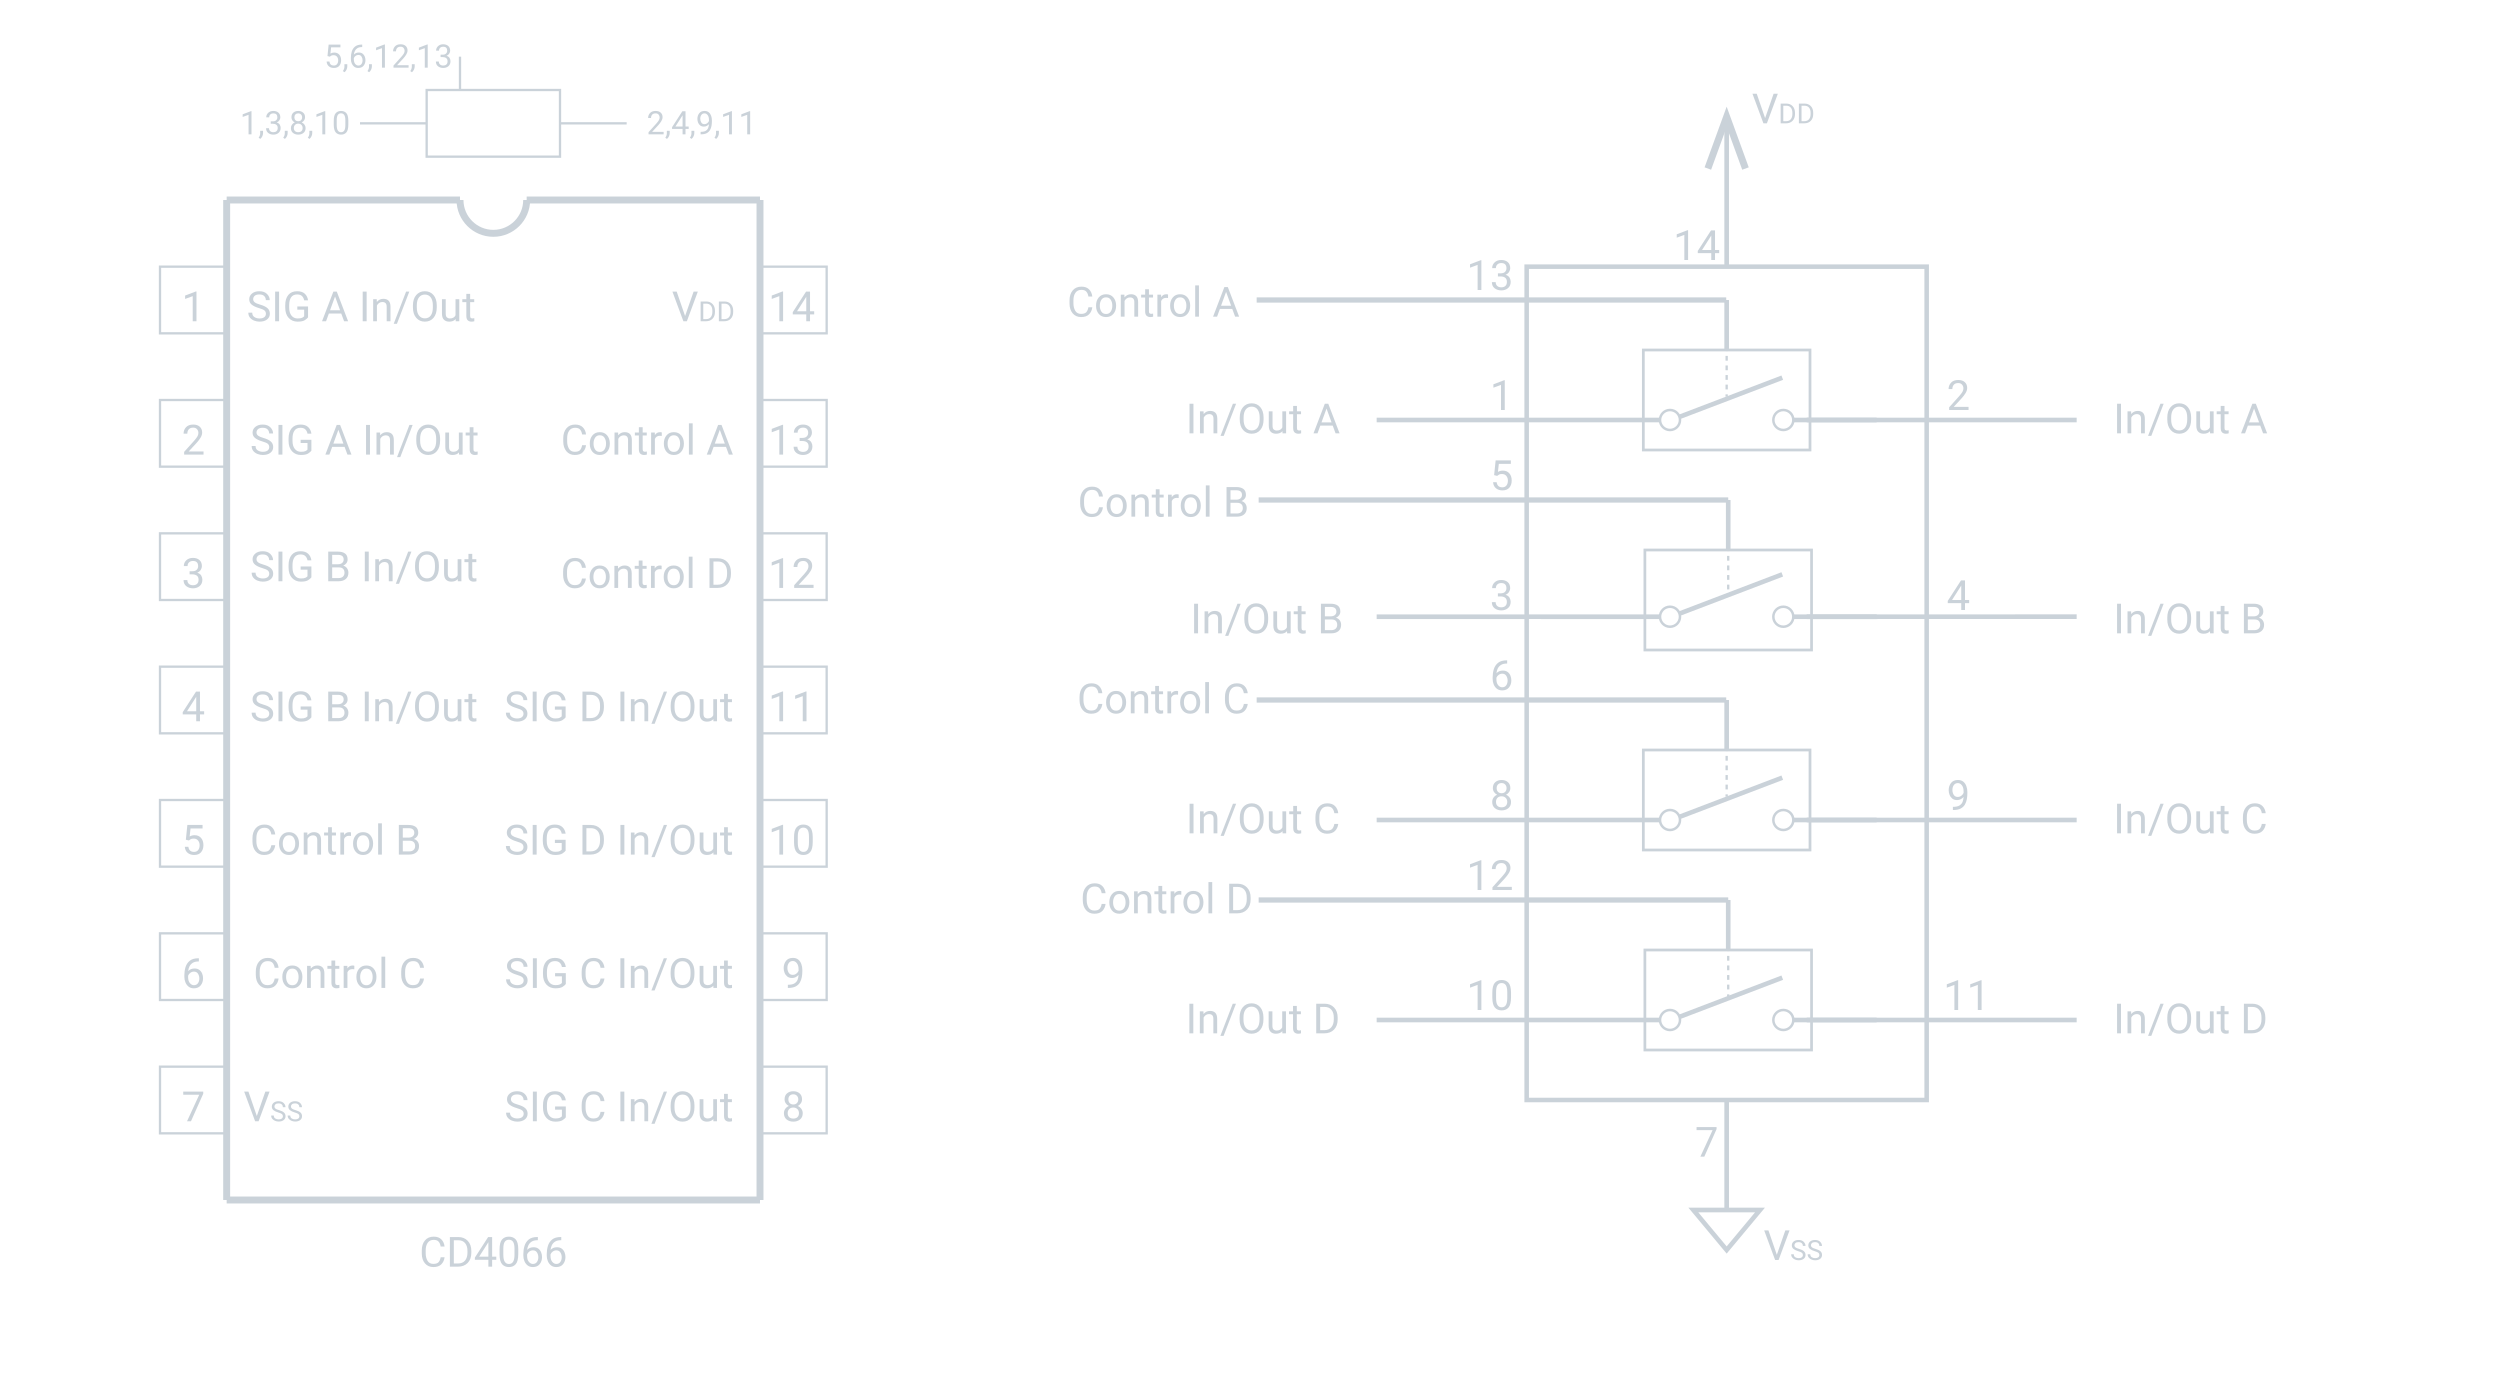
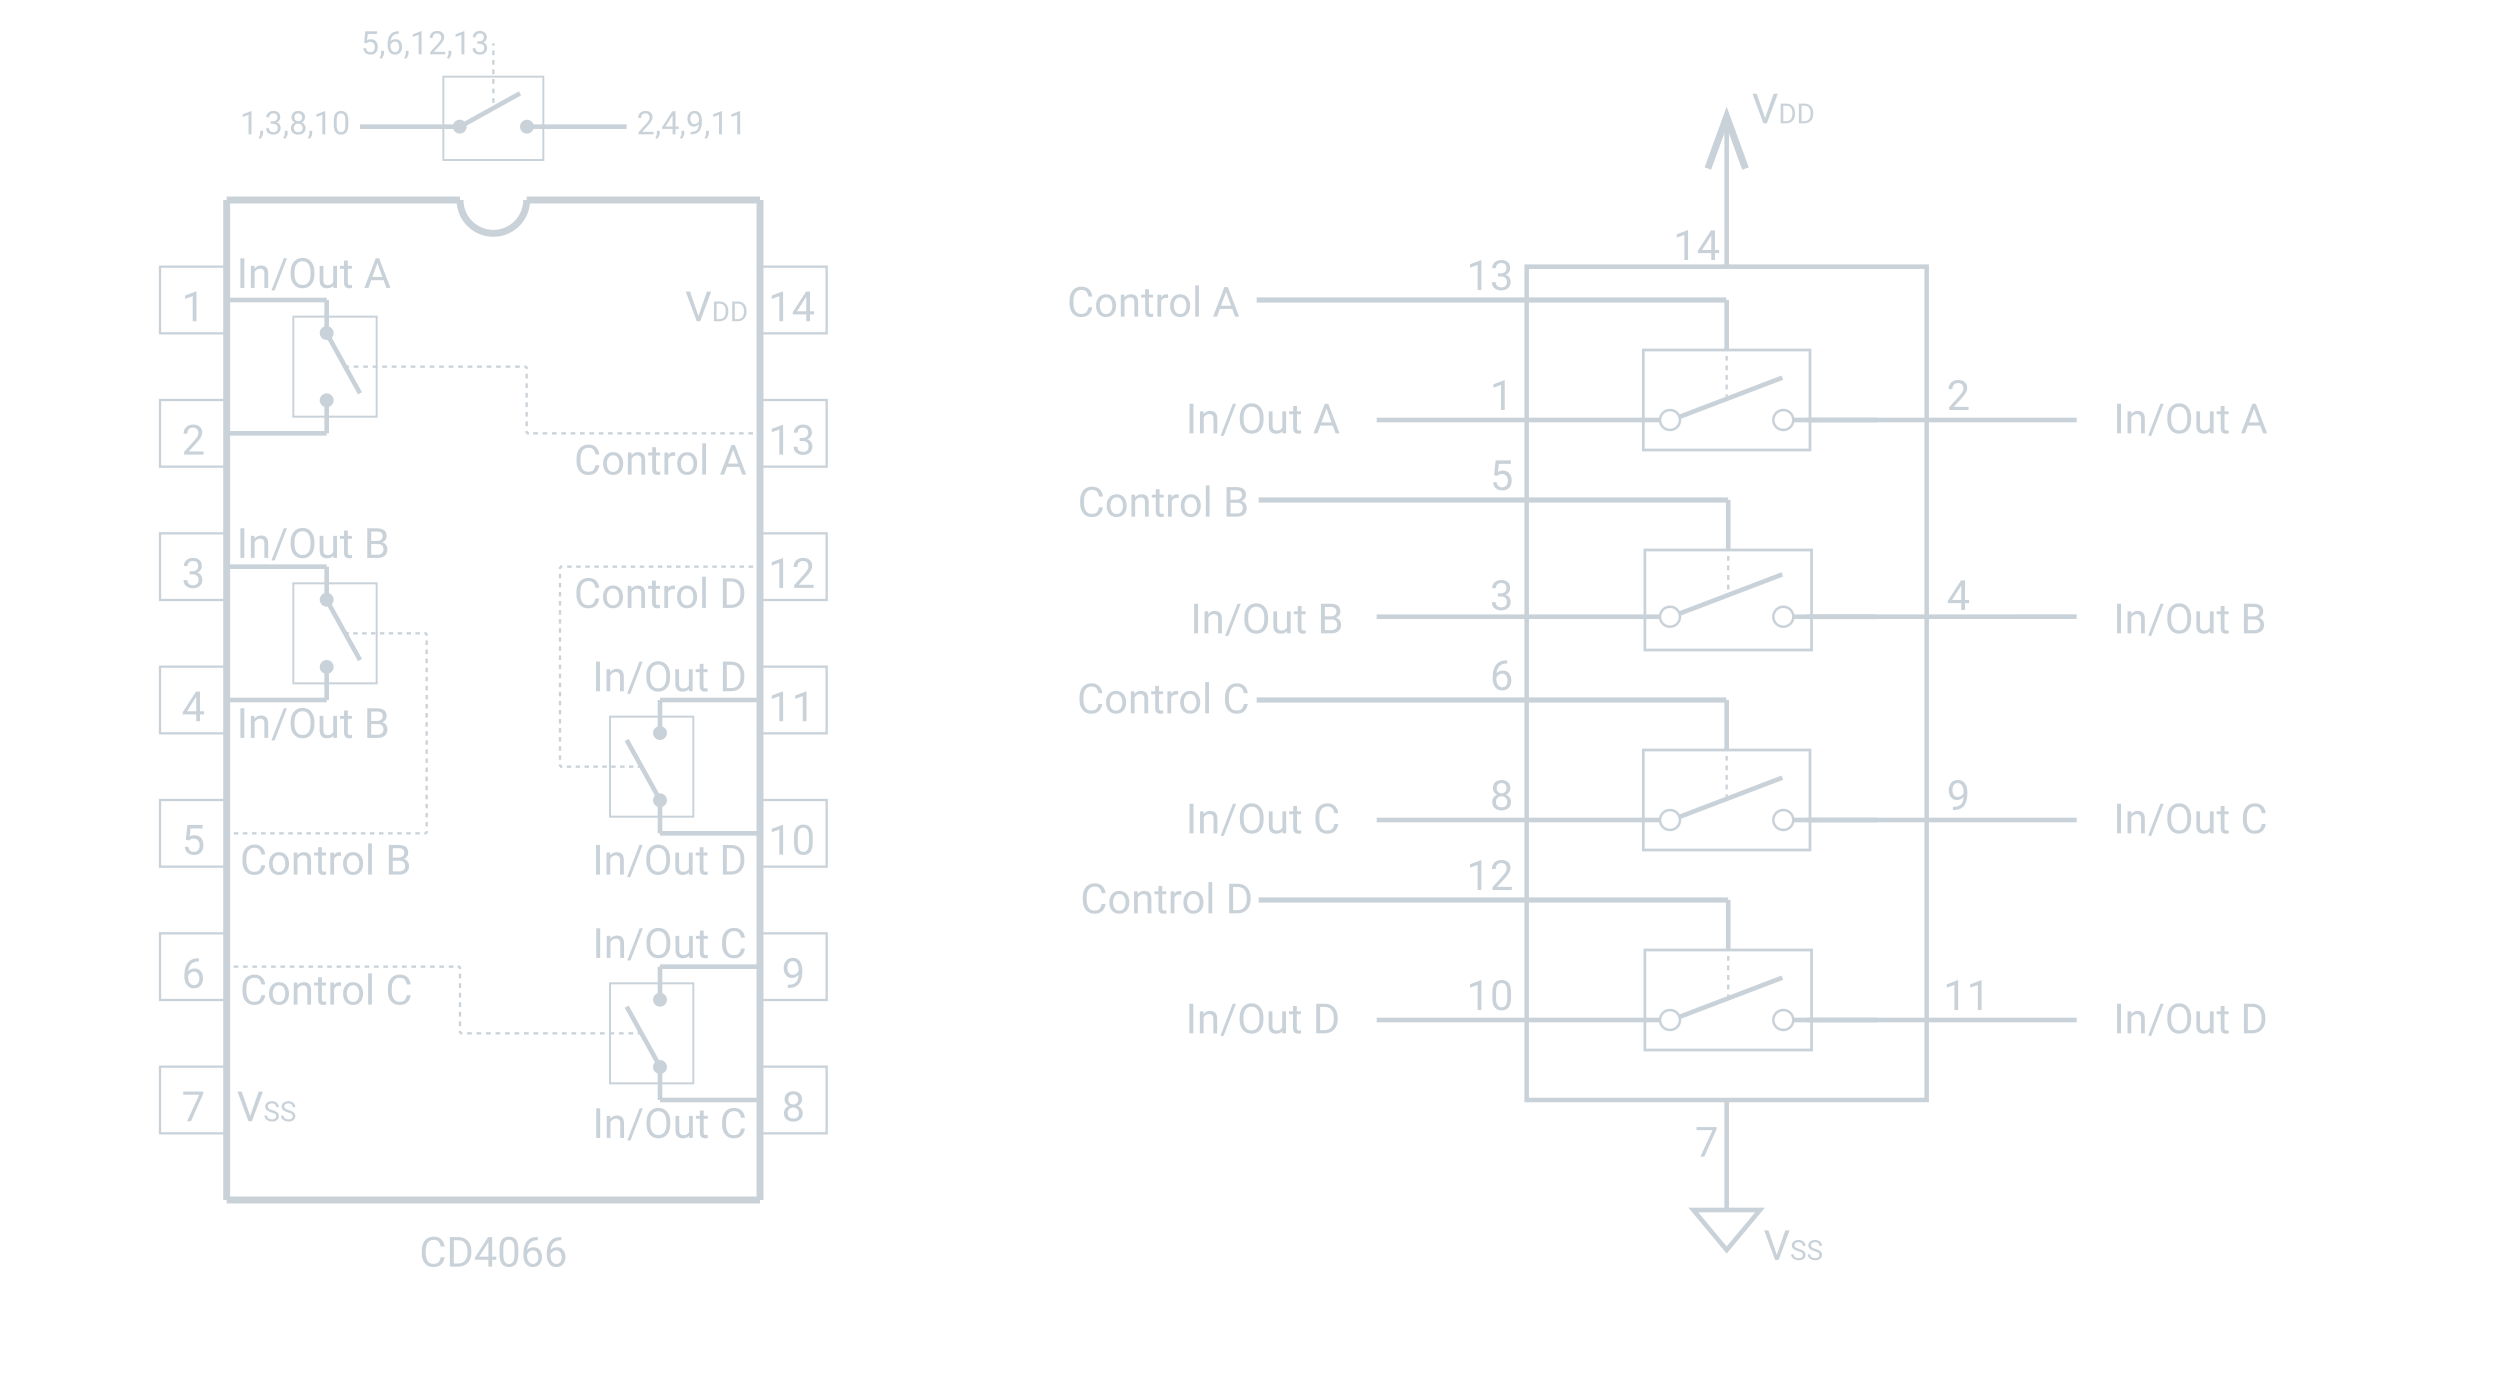
<svg xmlns="http://www.w3.org/2000/svg" viewBox="0 0 1080 600.48">
  <defs>
-     <style>.cls-1{stroke-width:3px;}.cls-1,.cls-2,.cls-3,.cls-4,.cls-5,.cls-6,.cls-7,.cls-8,.cls-9{fill:none;stroke:#cad2d9;stroke-miterlimit:10;}.cls-2{stroke-width:1.09px;}.cls-10,.cls-11,.cls-12,.cls-13{fill:#cad2d9;}.cls-10,.cls-12,.cls-13{font-family:Roboto-Regular, Roboto;}.cls-3{stroke-width:2.26px;}.cls-4{stroke-dasharray:0 0 2.07 2.07;}.cls-5{stroke-width:2px;}.cls-6{stroke-width:2px;}.cls-14,.cls-12{font-size:18px;}.cls-8{stroke-width:1.18px;}.cls-15{letter-spacing:0em;}.cls-16{font-size:12px;}.cls-9{stroke-width:1.96px;}.cls-13{font-size:14px;}</style>
+     <style>.cls-1{stroke-width:3px;}.cls-1,.cls-2,.cls-3,.cls-4,.cls-5,.cls-6,.cls-7,.cls-8,.cls-9,.cls-10,.cls-11,.cls-12,.cls-13,.cls-14,.cls-15,.cls-16{fill:none;stroke:#cad2d9;stroke-miterlimit:10;}.cls-2{stroke-width:1.09px;}.cls-17,.cls-18,.cls-19,.cls-20{fill:#cad2d9;}.cls-17,.cls-19,.cls-20{font-family:Roboto-Regular, Roboto;}.cls-3{stroke-dasharray:0 0 2.02 2.02;}.cls-4{stroke-width:2.26px;}.cls-5{stroke-dasharray:0 0 1.92 1.92;}.cls-6{stroke-width:.84px;}.cls-7{stroke-dasharray:0 0 2.05 2.05;}.cls-8{stroke-dasharray:0 0 2.07 2.07;}.cls-9{stroke-dasharray:0 0 2.06 2.06;}.cls-10{stroke-dasharray:0 0 1.96 1.96;}.cls-11{stroke-dasharray:0 0 2.06 2.06;}.cls-12{stroke-width:2px;}.cls-13{stroke-width:2px;}.cls-21,.cls-19{font-size:18px;}.cls-15{stroke-width:1.18px;}.cls-22{letter-spacing:0em;}.cls-23{font-size:12px;}.cls-16{stroke-width:1.96px;}.cls-20{font-size:14px;}</style>
  </defs>
  <g id="Linie">
-     <line class="cls-6" x1="725.76" y1="180" x2="769.94" y2="163.15" />
+     <line class="cls-13" x1="725.76" y1="180" x2="769.94" y2="163.15" />
+     <g>
+       <line class="cls-13" x1="745.92" y1="115.2" x2="745.92" y2="54.56" />
+       <polygon class="cls-18" points="755.46 72.29 752.64 73.32 745.92 54.85 739.2 73.32 736.38 72.29 745.92 46.08 755.46 72.29" />
+     </g>
+     <line class="cls-13" x1="745.92" y1="475.2" x2="745.92" y2="522.72" />
+     <polygon class="cls-13" points="731.52 522.72 760.32 522.72 745.92 540 731.52 522.72" />
+     <line class="cls-12" x1="659.52" y1="181.44" x2="594.72" y2="181.44" />
+     <line class="cls-12" x1="780.48" y1="181.44" x2="897.12" y2="181.44" />
+     <rect class="cls-15" x="709.92" y="151.2" width="72" height="43.2" />
+     <line class="cls-13" x1="745.92" y1="151.2" x2="745.92" y2="129.6" />
+     <line class="cls-4" x1="542.88" y1="129.6" x2="745.73" y2="129.6" />
+     <line class="cls-12" x1="659.52" y1="181.44" x2="717.12" y2="181.44" />
+     <line class="cls-12" x1="774.72" y1="181.44" x2="810.72" y2="181.44" />
+     <g>
+       <line class="cls-14" x1="745.92" y1="138.24" x2="745.92" y2="139.24" />
+       <line class="cls-8" x1="745.92" y1="141.32" x2="745.92" y2="169.32" />
+       <line class="cls-14" x1="745.92" y1="170.36" x2="745.92" y2="171.36" />
+     </g>
+     <rect class="cls-16" x="659.52" y="115.2" width="172.8" height="360" />
+     <rect class="cls-15" x="710.59" y="237.6" width="72" height="43.2" />
+     <line class="cls-13" x1="746.59" y1="237.6" x2="746.59" y2="216" />
+     <line class="cls-4" x1="543.74" y1="216" x2="746.59" y2="216" />
+     <g>
+       <line class="cls-14" x1="746.59" y1="224.64" x2="746.59" y2="225.64" />
+       <line class="cls-8" x1="746.59" y1="227.72" x2="746.59" y2="255.72" />
+       <line class="cls-14" x1="746.59" y1="256.76" x2="746.59" y2="257.76" />
+     </g>
+     <rect class="cls-15" x="709.92" y="324" width="72" height="43.2" />
+     <line class="cls-13" x1="745.92" y1="324" x2="745.92" y2="302.4" />
+     <line class="cls-4" x1="542.88" y1="302.4" x2="745.73" y2="302.4" />
+     <g>
+       <line class="cls-14" x1="745.92" y1="311.04" x2="745.92" y2="312.04" />
+       <line class="cls-8" x1="745.92" y1="314.12" x2="745.92" y2="342.12" />
+       <line class="cls-14" x1="745.92" y1="343.16" x2="745.92" y2="344.16" />
+     </g>
+     <rect class="cls-15" x="710.59" y="410.4" width="72" height="43.2" />
+     <line class="cls-13" x1="746.59" y1="410.4" x2="746.59" y2="388.8" />
+     <line class="cls-4" x1="543.74" y1="388.8" x2="746.59" y2="388.8" />
+     <g>
+       <line class="cls-14" x1="746.59" y1="397.44" x2="746.59" y2="398.44" />
+       <line class="cls-8" x1="746.59" y1="400.52" x2="746.59" y2="428.52" />
+       <line class="cls-14" x1="746.59" y1="429.56" x2="746.59" y2="430.56" />
+     </g>
+     <circle class="cls-2" cx="721.44" cy="181.44" r="4.32" />
+     <circle class="cls-2" cx="770.4" cy="181.44" r="4.32" />
+     <line class="cls-13" x1="725.76" y1="264.99" x2="769.94" y2="248.13" />
+     <line class="cls-12" x1="659.52" y1="266.43" x2="594.72" y2="266.43" />
+     <line class="cls-12" x1="780.48" y1="266.43" x2="897.12" y2="266.4" />
+     <line class="cls-12" x1="659.52" y1="266.42" x2="717.12" y2="266.43" />
+     <line class="cls-12" x1="774.72" y1="266.43" x2="810.72" y2="266.43" />
+     <circle class="cls-2" cx="721.44" cy="266.43" r="4.32" />
+     <circle class="cls-2" cx="770.4" cy="266.43" r="4.32" />
+     <line class="cls-13" x1="725.76" y1="352.8" x2="769.94" y2="335.95" />
+     <line class="cls-12" x1="659.52" y1="354.24" x2="594.72" y2="354.24" />
+     <line class="cls-12" x1="780.48" y1="354.24" x2="897.12" y2="354.24" />
+     <line class="cls-12" x1="659.52" y1="354.24" x2="717.12" y2="354.24" />
+     <line class="cls-12" x1="774.72" y1="354.24" x2="810.72" y2="354.24" />
+     <circle class="cls-2" cx="721.44" cy="354.24" r="4.32" />
+     <circle class="cls-2" cx="770.4" cy="354.24" r="4.32" />
+     <line class="cls-13" x1="725.76" y1="439.2" x2="769.94" y2="422.35" />
+     <line class="cls-12" x1="659.52" y1="440.64" x2="594.72" y2="440.64" />
+     <line class="cls-12" x1="780.48" y1="440.64" x2="897.12" y2="440.64" />
+     <line class="cls-12" x1="659.52" y1="440.64" x2="717.12" y2="440.64" />
+     <line class="cls-12" x1="774.72" y1="440.64" x2="810.72" y2="440.64" />
+     <circle class="cls-2" cx="721.44" cy="440.64" r="4.32" />
+     <circle class="cls-2" cx="770.4" cy="440.64" r="4.32" />
    <line class="cls-1" x1="97.92" y1="86.4" x2="198.72" y2="86.4" />
    <line class="cls-1" x1="227.52" y1="86.4" x2="328.32" y2="86.4" />
    <path class="cls-1" d="M227.52,86.4c0,7.95-6.45,14.4-14.4,14.4s-14.4-6.45-14.4-14.4" />
-     <rect class="cls-7" x="69.12" y="115.2" width="28.8" height="28.8" />
-     <rect class="cls-7" x="69.12" y="172.8" width="28.8" height="28.8" />
-     <rect class="cls-7" x="69.12" y="230.4" width="28.8" height="28.8" />
+     <rect class="cls-14" x="69.12" y="115.2" width="28.8" height="28.8" />
+     <rect class="cls-14" x="69.12" y="172.8" width="28.8" height="28.8" />
+     <rect class="cls-14" x="69.12" y="230.4" width="28.8" height="28.8" />
    <line class="cls-1" x1="97.92" y1="86.4" x2="97.92" y2="518.4" />
    <line class="cls-1" x1="97.92" y1="518.4" x2="328.32" y2="518.4" />
    <line class="cls-1" x1="328.32" y1="86.4" x2="328.32" y2="518.4" />
-     <rect class="cls-7" x="69.12" y="288" width="28.8" height="28.8" />
-     <rect class="cls-7" x="69.12" y="345.6" width="28.8" height="28.8" />
-     <rect class="cls-7" x="69.12" y="403.2" width="28.8" height="28.8" />
-     <rect class="cls-7" x="69.12" y="460.8" width="28.8" height="28.8" />
-     <rect class="cls-7" x="328.32" y="115.2" width="28.8" height="28.8" />
-     <rect class="cls-7" x="328.32" y="172.8" width="28.8" height="28.8" />
-     <rect class="cls-7" x="328.32" y="230.4" width="28.8" height="28.8" />
-     <rect class="cls-7" x="328.32" y="288" width="28.8" height="28.8" />
-     <rect class="cls-7" x="328.32" y="345.6" width="28.8" height="28.8" />
-     <rect class="cls-7" x="328.32" y="403.2" width="28.8" height="28.8" />
-     <rect class="cls-7" x="328.32" y="460.8" width="28.8" height="28.8" />
-     <line class="cls-7" x1="241.92" y1="53.28" x2="270.72" y2="53.28" />
-     <g>
-       <line class="cls-6" x1="745.92" y1="115.2" x2="745.92" y2="54.56" />
-       <polygon class="cls-11" points="755.46 72.29 752.64 73.32 745.92 54.85 739.2 73.32 736.38 72.29 745.92 46.08 755.46 72.29" />
-     </g>
-     <line class="cls-6" x1="745.92" y1="475.2" x2="745.92" y2="522.72" />
-     <polygon class="cls-6" points="731.52 522.72 760.32 522.72 745.92 540 731.52 522.72" />
-     <line class="cls-5" x1="659.52" y1="181.44" x2="594.72" y2="181.44" />
-     <line class="cls-5" x1="780.48" y1="181.44" x2="897.12" y2="181.44" />
-     <line class="cls-7" x1="184.32" y1="53.28" x2="155.52" y2="53.28" />
-     <rect class="cls-8" x="709.92" y="151.2" width="72" height="43.2" />
-     <line class="cls-6" x1="745.92" y1="151.2" x2="745.92" y2="129.6" />
-     <line class="cls-3" x1="542.88" y1="129.6" x2="745.73" y2="129.6" />
-     <rect class="cls-7" x="184.32" y="38.88" width="57.6" height="28.8" />
-     <line class="cls-7" x1="198.72" y1="24.48" x2="198.72" y2="38.88" />
-     <line class="cls-5" x1="659.52" y1="181.44" x2="717.12" y2="181.44" />
-     <line class="cls-5" x1="774.72" y1="181.44" x2="810.72" y2="181.44" />
-     <g>
-       <line class="cls-7" x1="745.92" y1="138.24" x2="745.92" y2="139.24" />
-       <line class="cls-4" x1="745.92" y1="141.32" x2="745.92" y2="169.32" />
-       <line class="cls-7" x1="745.92" y1="170.36" x2="745.92" y2="171.36" />
-     </g>
-     <rect class="cls-9" x="659.52" y="115.2" width="172.8" height="360" />
-     <rect class="cls-8" x="710.59" y="237.6" width="72" height="43.2" />
-     <line class="cls-6" x1="746.59" y1="237.6" x2="746.59" y2="216" />
-     <line class="cls-3" x1="543.74" y1="216" x2="746.59" y2="216" />
-     <g>
-       <line class="cls-7" x1="746.59" y1="224.64" x2="746.59" y2="225.64" />
-       <line class="cls-4" x1="746.59" y1="227.72" x2="746.59" y2="255.72" />
-       <line class="cls-7" x1="746.59" y1="256.76" x2="746.59" y2="257.76" />
-     </g>
-     <rect class="cls-8" x="709.92" y="324" width="72" height="43.2" />
-     <line class="cls-6" x1="745.92" y1="324" x2="745.92" y2="302.4" />
-     <line class="cls-3" x1="542.88" y1="302.4" x2="745.73" y2="302.4" />
-     <g>
-       <line class="cls-7" x1="745.92" y1="311.04" x2="745.92" y2="312.04" />
-       <line class="cls-4" x1="745.92" y1="314.12" x2="745.92" y2="342.12" />
-       <line class="cls-7" x1="745.92" y1="343.16" x2="745.92" y2="344.16" />
-     </g>
-     <rect class="cls-8" x="710.59" y="410.4" width="72" height="43.2" />
-     <line class="cls-6" x1="746.59" y1="410.4" x2="746.59" y2="388.8" />
-     <line class="cls-3" x1="543.74" y1="388.8" x2="746.59" y2="388.8" />
-     <g>
-       <line class="cls-7" x1="746.59" y1="397.44" x2="746.59" y2="398.44" />
-       <line class="cls-4" x1="746.59" y1="400.52" x2="746.59" y2="428.52" />
-       <line class="cls-7" x1="746.59" y1="429.56" x2="746.59" y2="430.56" />
-     </g>
-     <circle class="cls-2" cx="721.44" cy="181.44" r="4.32" />
-     <circle class="cls-2" cx="770.4" cy="181.44" r="4.32" />
-     <line class="cls-6" x1="725.76" y1="264.99" x2="769.94" y2="248.13" />
-     <line class="cls-5" x1="659.52" y1="266.43" x2="594.72" y2="266.43" />
-     <line class="cls-5" x1="780.48" y1="266.43" x2="897.12" y2="266.4" />
-     <line class="cls-5" x1="659.52" y1="266.42" x2="717.12" y2="266.43" />
-     <line class="cls-5" x1="774.72" y1="266.43" x2="810.72" y2="266.43" />
-     <circle class="cls-2" cx="721.44" cy="266.43" r="4.32" />
-     <circle class="cls-2" cx="770.4" cy="266.43" r="4.32" />
-     <line class="cls-6" x1="725.76" y1="352.8" x2="769.94" y2="335.95" />
-     <line class="cls-5" x1="659.52" y1="354.24" x2="594.72" y2="354.24" />
-     <line class="cls-5" x1="780.48" y1="354.24" x2="897.12" y2="354.24" />
-     <line class="cls-5" x1="659.52" y1="354.24" x2="717.12" y2="354.24" />
-     <line class="cls-5" x1="774.72" y1="354.24" x2="810.72" y2="354.24" />
-     <circle class="cls-2" cx="721.44" cy="354.24" r="4.32" />
-     <circle class="cls-2" cx="770.4" cy="354.24" r="4.32" />
-     <line class="cls-6" x1="725.76" y1="439.2" x2="769.94" y2="422.35" />
-     <line class="cls-5" x1="659.52" y1="440.64" x2="594.72" y2="440.64" />
-     <line class="cls-5" x1="780.48" y1="440.64" x2="897.12" y2="440.64" />
-     <line class="cls-5" x1="659.52" y1="440.64" x2="717.12" y2="440.64" />
-     <line class="cls-5" x1="774.72" y1="440.64" x2="810.72" y2="440.64" />
-     <circle class="cls-2" cx="721.44" cy="440.64" r="4.32" />
-     <circle class="cls-2" cx="770.4" cy="440.64" r="4.32" />
+     <rect class="cls-14" x="69.12" y="288" width="28.8" height="28.8" />
+     <rect class="cls-14" x="69.12" y="345.6" width="28.8" height="28.8" />
+     <rect class="cls-14" x="69.12" y="403.2" width="28.8" height="28.8" />
+     <rect class="cls-14" x="69.12" y="460.8" width="28.8" height="28.8" />
+     <rect class="cls-14" x="328.32" y="115.2" width="28.8" height="28.8" />
+     <rect class="cls-14" x="328.32" y="172.8" width="28.8" height="28.8" />
+     <rect class="cls-14" x="328.32" y="230.4" width="28.8" height="28.8" />
+     <rect class="cls-14" x="328.32" y="288" width="28.8" height="28.8" />
+     <rect class="cls-14" x="328.32" y="345.6" width="28.8" height="28.8" />
+     <rect class="cls-14" x="328.32" y="403.2" width="28.8" height="28.8" />
+     <rect class="cls-14" x="328.32" y="460.8" width="28.8" height="28.8" />
+     <line class="cls-13" x1="141.12" y1="144" x2="155.52" y2="169.92" />
+     <rect class="cls-6" x="123.12" y="140.4" width="43.2" height="36" transform="translate(303.12 13.68) rotate(90)" />
+     <g>
+       <line class="cls-12" x1="141.12" y1="144.02" x2="141.12" y2="129.6" />
+       <path class="cls-18" d="M144.13,143.87c0,1.66-1.35,3.01-3.01,3.01s-3.01-1.35-3.01-3.01,1.35-3.01,3.01-3.01,3.01,1.35,3.01,3.01Z" />
+     </g>
+     <g>
+       <line class="cls-12" x1="141.12" y1="172.78" x2="141.12" y2="187.2" />
+       <circle class="cls-18" cx="141.12" cy="172.93" r="3.01" transform="translate(-58.43 272.93) rotate(-77.4)" />
+     </g>
+     <line class="cls-12" x1="97.92" y1="129.6" x2="141.12" y2="129.6" />
+     <line class="cls-12" x1="97.92" y1="187.2" x2="141.12" y2="187.2" />
+     <line class="cls-13" x1="141.12" y1="259.2" x2="155.52" y2="285.12" />
+     <rect class="cls-6" x="123.12" y="255.6" width="43.2" height="36" transform="translate(418.32 128.88) rotate(90)" />
+     <g>
+       <line class="cls-14" x1="184.32" y1="273.6" x2="183.32" y2="273.6" />
+       <line class="cls-5" x1="181.4" y1="273.6" x2="151.72" y2="273.6" />
+       <line class="cls-14" x1="150.76" y1="273.6" x2="149.76" y2="273.6" />
+     </g>
+     <g>
+       <line class="cls-12" x1="141.12" y1="259.22" x2="141.12" y2="244.8" />
+       <path class="cls-18" d="M144.13,259.07c0,1.66-1.35,3.01-3.01,3.01s-3.01-1.35-3.01-3.01,1.35-3.01,3.01-3.01,3.01,1.35,3.01,3.01Z" />
+     </g>
+     <g>
+       <line class="cls-12" x1="141.12" y1="287.98" x2="141.12" y2="302.4" />
+       <path class="cls-18" d="M138.11,288.13c0-1.66,1.35-3.01,3.01-3.01s3.01,1.35,3.01,3.01-1.35,3.01-3.01,3.01-3.01-1.35-3.01-3.01Z" />
+     </g>
+     <line class="cls-12" x1="97.92" y1="244.8" x2="141.12" y2="244.8" />
+     <line class="cls-12" x1="97.92" y1="302.4" x2="141.12" y2="302.4" />
+     <g>
+       <line class="cls-14" x1="328.32" y1="187.2" x2="327.32" y2="187.2" />
+       <line class="cls-3" x1="325.3" y1="187.2" x2="229.53" y2="187.2" />
+       <line class="cls-14" x1="228.52" y1="187.2" x2="227.52" y2="187.2" />
+     </g>
+     <g>
+       <line class="cls-14" x1="227.52" y1="158.4" x2="227.52" y2="159.4" />
+       <line class="cls-11" x1="227.52" y1="161.46" x2="227.52" y2="185.17" />
+       <line class="cls-14" x1="227.52" y1="186.2" x2="227.52" y2="187.2" />
+     </g>
+     <line class="cls-13" x1="285.12" y1="460.8" x2="270.72" y2="434.88" />
+     <rect class="cls-6" x="259.92" y="428.4" width="43.2" height="36" transform="translate(-164.88 727.92) rotate(-90)" />
+     <g>
+       <line class="cls-14" x1="198.72" y1="446.4" x2="199.72" y2="446.4" />
+       <line class="cls-7" x1="201.77" y1="446.4" x2="274.46" y2="446.4" />
+       <line class="cls-14" x1="275.48" y1="446.4" x2="276.48" y2="446.4" />
+     </g>
+     <g>
+       <line class="cls-12" x1="285.12" y1="460.78" x2="285.12" y2="475.2" />
+       <circle class="cls-18" cx="285.12" cy="460.93" r="3.01" />
+     </g>
+     <g>
+       <line class="cls-12" x1="285.12" y1="432.02" x2="285.12" y2="417.6" />
+       <circle class="cls-18" cx="285.12" cy="431.87" r="3.01" />
+     </g>
+     <line class="cls-12" x1="328.32" y1="475.2" x2="285.12" y2="475.2" />
+     <line class="cls-12" x1="328.32" y1="417.6" x2="285.12" y2="417.6" />
+     <line class="cls-13" x1="285.12" y1="345.6" x2="270.72" y2="319.68" />
+     <rect class="cls-6" x="259.92" y="313.2" width="43.2" height="36" transform="translate(-49.68 612.72) rotate(-90)" />
+     <g>
+       <line class="cls-14" x1="241.92" y1="331.2" x2="242.92" y2="331.2" />
+       <line class="cls-5" x1="244.84" y1="331.2" x2="274.52" y2="331.2" />
+       <line class="cls-14" x1="275.48" y1="331.2" x2="276.48" y2="331.2" />
+     </g>
+     <g>
+       <line class="cls-12" x1="285.12" y1="345.58" x2="285.12" y2="360" />
+       <path class="cls-18" d="M282.11,345.73c0-1.66,1.35-3.01,3.01-3.01s3.01,1.35,3.01,3.01-1.35,3.01-3.01,3.01-3.01-1.35-3.01-3.01Z" />
+     </g>
+     <g>
+       <line class="cls-12" x1="285.12" y1="316.82" x2="285.12" y2="302.4" />
+       <path class="cls-18" d="M288.13,316.67c0,1.66-1.35,3.01-3.01,3.01s-3.01-1.35-3.01-3.01,1.35-3.01,3.01-3.01,3.01,1.35,3.01,3.01Z" />
+     </g>
+     <line class="cls-12" x1="328.32" y1="360" x2="285.12" y2="360" />
+     <line class="cls-12" x1="328.32" y1="302.4" x2="285.12" y2="302.4" />
+     <g>
+       <line class="cls-14" x1="184.32" y1="360" x2="184.32" y2="359" />
+       <line class="cls-10" x1="184.32" y1="357.04" x2="184.32" y2="275.58" />
+       <line class="cls-14" x1="184.32" y1="274.6" x2="184.32" y2="273.6" />
+     </g>
+     <g>
+       <line class="cls-14" x1="184.32" y1="360" x2="183.32" y2="360" />
+       <line class="cls-10" x1="181.36" y1="360" x2="99.9" y2="360" />
+       <line class="cls-14" x1="98.92" y1="360" x2="97.92" y2="360" />
+     </g>
+     <g>
+       <line class="cls-14" x1="97.92" y1="417.6" x2="98.92" y2="417.6" />
+       <line class="cls-3" x1="100.94" y1="417.6" x2="196.71" y2="417.6" />
+       <line class="cls-14" x1="197.72" y1="417.6" x2="198.72" y2="417.6" />
+     </g>
+     <g>
+       <line class="cls-14" x1="198.72" y1="446.33" x2="198.72" y2="445.33" />
+       <line class="cls-9" x1="198.72" y1="443.28" x2="198.72" y2="419.63" />
+       <line class="cls-14" x1="198.72" y1="418.6" x2="198.72" y2="417.6" />
+     </g>
+     <g>
+       <line class="cls-14" x1="241.92" y1="331.2" x2="241.92" y2="330.2" />
+       <line class="cls-10" x1="241.92" y1="328.24" x2="241.92" y2="246.78" />
+       <line class="cls-14" x1="241.92" y1="245.8" x2="241.92" y2="244.8" />
+     </g>
+     <g>
+       <line class="cls-14" x1="328.32" y1="244.8" x2="327.32" y2="244.8" />
+       <line class="cls-10" x1="325.36" y1="244.8" x2="243.9" y2="244.8" />
+       <line class="cls-14" x1="242.92" y1="244.8" x2="241.92" y2="244.8" />
+     </g>
+     <line class="cls-13" x1="198.72" y1="54.72" x2="224.64" y2="40.32" />
+     <rect class="cls-6" x="191.52" y="33.12" width="43.2" height="36" />
+     <g>
+       <line class="cls-12" x1="198.74" y1="54.72" x2="155.52" y2="54.72" />
+       <path class="cls-18" d="M198.59,51.71c1.66,0,3.01,1.35,3.01,3.01s-1.35,3.01-3.01,3.01-3.01-1.35-3.01-3.01,1.35-3.01,3.01-3.01Z" />
+     </g>
+     <g>
+       <line class="cls-14" x1="213.12" y1="18.72" x2="213.12" y2="19.72" />
+       <line class="cls-11" x1="213.12" y1="21.78" x2="213.12" y2="45.49" />
+       <line class="cls-14" x1="213.12" y1="46.52" x2="213.12" y2="47.52" />
+     </g>
+     <g>
+       <line class="cls-12" x1="227.5" y1="54.72" x2="270.72" y2="54.72" />
+       <path class="cls-18" d="M227.65,57.73c-1.66,0-3.01-1.35-3.01-3.01s1.35-3.01,3.01-3.01,3.01,1.35,3.01,3.01-1.35,3.01-3.01,3.01Z" />
+     </g>
+     <g>
+       <line class="cls-14" x1="149.76" y1="158.4" x2="150.76" y2="158.4" />
+       <line class="cls-7" x1="152.81" y1="158.4" x2="225.5" y2="158.4" />
+       <line class="cls-14" x1="226.52" y1="158.4" x2="227.52" y2="158.4" />
+     </g>
  </g>
  <g id="TEXT">
-     <text class="cls-12" transform="translate(78.47 138.78)">
+     <text class="cls-19" transform="translate(840.96 177.12)">
+       <tspan x="0" y="0">2</tspan>
+     </text>
+     <text class="cls-19" transform="translate(633.55 125.28)">
+       <tspan x="0" y="0">13</tspan>
+     </text>
+     <text class="cls-19" transform="translate(643.65 177.12)">
      <tspan x="0" y="0">1</tspan>
    </text>
-     <text class="cls-12" transform="translate(78.47 196.38)">
+     <text class="cls-17" transform="translate(761.87 544.32)">
+       <tspan class="cls-21" x="0" y="0">V</tspan>
+       <tspan class="cls-23" x="11.45" y="0">SS</tspan>
+     </text>
+     <text class="cls-17" transform="translate(756.81 53.28)">
+       <tspan class="cls-21" x="0" y="0">V</tspan>
+       <tspan class="cls-23" x="11.45" y="0">DD</tspan>
+     </text>
+     <text class="cls-19" transform="translate(722.85 112.32)">
+       <tspan x="0" y="0">14</tspan>
+     </text>
+     <text class="cls-19" transform="translate(732.23 499.68)">
+       <tspan x="0" y="0">7</tspan>
+     </text>
+     <text class="cls-19" transform="translate(512.26 187.2)">
+       <tspan x="0" y="0">In/Out A</tspan>
+     </text>
+     <text class="cls-19" transform="translate(912.96 187.2)">
+       <tspan x="0" y="0">In/Out A</tspan>
+     </text>
+     <text class="cls-19" transform="translate(460.97 136.8)">
+       <tspan x="0" y="0">Cont</tspan>
+       <tspan class="cls-22" x="37.79" y="0">r</tspan>
+       <tspan x="43.71" y="0">ol A</tspan>
+     </text>
+     <text class="cls-19" transform="translate(840.96 263.52)">
+       <tspan x="0" y="0">4</tspan>
+     </text>
+     <text class="cls-19" transform="translate(643.65 211.68)">
+       <tspan x="0" y="0">5</tspan>
+     </text>
+     <text class="cls-19" transform="translate(643.65 263.52)">
+       <tspan x="0" y="0">3</tspan>
+     </text>
+     <text class="cls-19" transform="translate(514.24 273.6)">
+       <tspan x="0" y="0">In/Out B</tspan>
+     </text>
+     <text class="cls-19" transform="translate(912.96 273.6)">
+       <tspan x="0" y="0">In/Out B</tspan>
+     </text>
+     <text class="cls-19" transform="translate(840.96 349.92)">
+       <tspan x="0" y="0">9</tspan>
+     </text>
+     <text class="cls-19" transform="translate(643.65 298.08)">
+       <tspan x="0" y="0">6</tspan>
+     </text>
+     <text class="cls-19" transform="translate(643.65 349.92)">
+       <tspan x="0" y="0">8</tspan>
+     </text>
+     <text class="cls-19" transform="translate(512.29 360)">
+       <tspan x="0" y="0">In/Out C</tspan>
+     </text>
+     <text class="cls-19" transform="translate(912.96 360)">
+       <tspan x="0" y="0">In/Out C</tspan>
+     </text>
+     <text class="cls-19" transform="translate(839.52 436.32)">
+       <tspan x="0" y="0">11</tspan>
+     </text>
+     <text class="cls-19" transform="translate(633.54 384.48)">
+       <tspan x="0" y="0">12</tspan>
+     </text>
+     <text class="cls-19" transform="translate(633.55 436.32)">
+       <tspan x="0" y="0">10</tspan>
+     </text>
+     <text class="cls-19" transform="translate(512.2 446.4)">
+       <tspan x="0" y="0">In/Out D</tspan>
+     </text>
+     <text class="cls-19" transform="translate(912.96 446.4)">
+       <tspan x="0" y="0">In/Out D</tspan>
+     </text>
+     <text class="cls-19" transform="translate(465.56 223.2)">
+       <tspan x="0" y="0">Cont</tspan>
+       <tspan class="cls-22" x="37.79" y="0">r</tspan>
+       <tspan x="43.71" y="0">ol B</tspan>
+     </text>
+     <text class="cls-19" transform="translate(465.3 308.16)">
+       <tspan x="0" y="0">Cont</tspan>
+       <tspan class="cls-22" x="37.79" y="0">r</tspan>
+       <tspan x="43.71" y="0">ol C</tspan>
+     </text>
+     <text class="cls-19" transform="translate(466.7 394.56)">
+       <tspan x="0" y="0">Cont</tspan>
+       <tspan class="cls-22" x="37.79" y="0">r</tspan>
+       <tspan x="43.71" y="0">ol D</tspan>
+     </text>
+     <text class="cls-19" transform="translate(78.47 138.78)">
+       <tspan x="0" y="0">1</tspan>
+     </text>
+     <text class="cls-19" transform="translate(78.47 196.38)">
      <tspan x="0" y="0">2</tspan>
    </text>
-     <text class="cls-12" transform="translate(78.47 253.98)">
+     <text class="cls-19" transform="translate(78.47 253.98)">
      <tspan x="0" y="0">3</tspan>
    </text>
-     <text class="cls-12" transform="translate(78.47 311.58)">
+     <text class="cls-19" transform="translate(78.47 311.58)">
      <tspan x="0" y="0">4</tspan>
    </text>
-     <text class="cls-12" transform="translate(78.47 369.18)">
+     <text class="cls-19" transform="translate(78.47 369.18)">
      <tspan x="0" y="0">5</tspan>
    </text>
-     <text class="cls-12" transform="translate(78.47 426.78)">
+     <text class="cls-19" transform="translate(78.47 426.78)">
      <tspan x="0" y="0">6</tspan>
    </text>
-     <text class="cls-12" transform="translate(78.47 484.38)">
+     <text class="cls-19" transform="translate(78.47 484.38)">
      <tspan x="0" y="0">7</tspan>
    </text>
-     <text class="cls-12" transform="translate(331.89 138.78)">
+     <text class="cls-19" transform="translate(331.89 138.78)">
      <tspan x="0" y="0">14</tspan>
    </text>
-     <text class="cls-12" transform="translate(331.89 196.38)">
+     <text class="cls-19" transform="translate(331.89 196.38)">
      <tspan x="0" y="0">13</tspan>
    </text>
-     <text class="cls-12" transform="translate(331.89 253.98)">
+     <text class="cls-19" transform="translate(331.89 253.98)">
      <tspan x="0" y="0">12</tspan>
    </text>
-     <text class="cls-12" transform="translate(331.89 311.58)">
+     <text class="cls-19" transform="translate(331.89 311.58)">
      <tspan x="0" y="0">11</tspan>
    </text>
-     <text class="cls-12" transform="translate(331.89 369.18)">
+     <text class="cls-19" transform="translate(331.89 369.18)">
      <tspan x="0" y="0">10</tspan>
    </text>
-     <text class="cls-12" transform="translate(337.67 426.78)">
+     <text class="cls-19" transform="translate(337.67 426.78)">
      <tspan x="0" y="0">9</tspan>
    </text>
-     <text class="cls-12" transform="translate(337.67 484.38)">
+     <text class="cls-19" transform="translate(337.67 484.38)">
      <tspan x="0" y="0">8</tspan>
    </text>
-     <text class="cls-10" transform="translate(105.23 484.38)">
-       <tspan class="cls-14" x="0" y="0">V</tspan>
-       <tspan class="cls-16" x="11.45" y="0">SS</tspan>
-     </text>
-     <text class="cls-10" transform="translate(290.24 138.78)">
-       <tspan class="cls-14" x="0" y="0">V</tspan>
-       <tspan class="cls-16" x="11.45" y="0">DD</tspan>
-     </text>
-     <text class="cls-12" transform="translate(181.15 547.2)">
+     <text class="cls-17" transform="translate(102.35 484.38)">
+       <tspan class="cls-21" x="0" y="0">V</tspan>
+       <tspan class="cls-23" x="11.45" y="0">SS</tspan>
+     </text>
+     <text class="cls-17" transform="translate(296 138.78)">
+       <tspan class="cls-21" x="0" y="0">V</tspan>
+       <tspan class="cls-23" x="11.45" y="0">DD</tspan>
+     </text>
+     <text class="cls-19" transform="translate(181.15 547.2)">
      <tspan x="0" y="0">CD4066</tspan>
    </text>
-     <text class="cls-13" transform="translate(103.66 58.02)">
+     <text class="cls-20" transform="translate(103.66 58.02)">
      <tspan x="0" y="0">1,3,8,10</tspan>
    </text>
-     <text class="cls-13" transform="translate(140.05 29.22)">
+     <text class="cls-20" transform="translate(155.89 23.46)">
      <tspan x="0" y="0">5,6,12,13</tspan>
    </text>
-     <text class="cls-13" transform="translate(279.34 58.02)">
+     <text class="cls-20" transform="translate(275.02 58.02)">
      <tspan x="0" y="0">2,4,9,11</tspan>
    </text>
-     <text class="cls-12" transform="translate(840.96 177.12)">
-       <tspan x="0" y="0">2</tspan>
-     </text>
-     <text class="cls-12" transform="translate(633.55 125.28)">
-       <tspan x="0" y="0">13</tspan>
-     </text>
-     <text class="cls-12" transform="translate(643.65 177.12)">
-       <tspan x="0" y="0">1</tspan>
-     </text>
-     <text class="cls-10" transform="translate(761.87 544.32)">
-       <tspan class="cls-14" x="0" y="0">V</tspan>
-       <tspan class="cls-16" x="11.45" y="0">SS</tspan>
-     </text>
-     <text class="cls-10" transform="translate(756.81 53.28)">
-       <tspan class="cls-14" x="0" y="0">V</tspan>
-       <tspan class="cls-16" x="11.45" y="0">DD</tspan>
-     </text>
-     <text class="cls-12" transform="translate(722.85 112.32)">
-       <tspan x="0" y="0">14</tspan>
-     </text>
-     <text class="cls-12" transform="translate(732.23 499.68)">
-       <tspan x="0" y="0">7</tspan>
-     </text>
-     <text class="cls-12" transform="translate(106.56 138.78)">
-       <tspan x="0" y="0">SIG A In/Out</tspan>
-     </text>
-     <text class="cls-12" transform="translate(108 196.38)">
-       <tspan x="0" y="0">SIG A In/Out</tspan>
-     </text>
-     <text class="cls-12" transform="translate(108 251.1)">
-       <tspan x="0" y="0">SIG B In/Out</tspan>
-     </text>
-     <text class="cls-12" transform="translate(108 311.58)">
-       <tspan x="0" y="0">SIG B In/Out</tspan>
-     </text>
-     <text class="cls-12" transform="translate(108 369.18)">
-       <tspan x="0" y="0">Cont</tspan>
-       <tspan class="cls-15" x="37.79" y="0">r</tspan>
+     <text class="cls-19" transform="translate(102.24 124.38)">
+       <tspan x="0" y="0">In/Out A</tspan>
+     </text>
+     <text class="cls-19" transform="translate(102.24 241.02)">
+       <tspan x="0" y="0">In/Out B</tspan>
+     </text>
+     <text class="cls-19" transform="translate(102.24 318.78)">
+       <tspan x="0" y="0">In/Out B</tspan>
+     </text>
+     <text class="cls-19" transform="translate(103.68 377.82)">
+       <tspan x="0" y="0">Cont</tspan>
+       <tspan class="cls-22" x="37.79" y="0">r</tspan>
      <tspan x="43.71" y="0">ol B</tspan>
    </text>
-     <text class="cls-12" transform="translate(109.44 426.78)">
-       <tspan x="0" y="0">Cont</tspan>
-       <tspan class="cls-15" x="37.79" y="0">r</tspan>
+     <text class="cls-19" transform="translate(103.68 433.98)">
+       <tspan x="0" y="0">Cont</tspan>
+       <tspan class="cls-22" x="37.79" y="0">r</tspan>
      <tspan x="43.71" y="0">ol C</tspan>
    </text>
-     <text class="cls-12" transform="translate(217.83 311.58)">
-       <tspan x="0" y="0">SIG D In/Out</tspan>
-     </text>
-     <text class="cls-12" transform="translate(217.83 369.18)">
-       <tspan x="0" y="0">SIG D In/Out</tspan>
-     </text>
-     <text class="cls-12" transform="translate(217.91 426.78)">
-       <tspan x="0" y="0">SIG C In/Out</tspan>
-     </text>
-     <text class="cls-12" transform="translate(217.91 484.38)">
-       <tspan x="0" y="0">SIG C In/Out</tspan>
-     </text>
-     <text class="cls-12" transform="translate(242.26 196.38)">
-       <tspan x="0" y="0">Cont</tspan>
-       <tspan class="cls-15" x="37.79" y="0">r</tspan>
+     <text class="cls-19" transform="translate(255.88 298.62)">
+       <tspan x="0" y="0">In/Out D</tspan>
+     </text>
+     <text class="cls-19" transform="translate(255.88 377.82)">
+       <tspan x="0" y="0">In/Out D</tspan>
+     </text>
+     <text class="cls-19" transform="translate(255.97 413.82)">
+       <tspan x="0" y="0">In/Out C</tspan>
+     </text>
+     <text class="cls-19" transform="translate(248.02 205.02)">
+       <tspan x="0" y="0">Cont</tspan>
+       <tspan class="cls-22" x="37.79" y="0">r</tspan>
      <tspan x="43.71" y="0">ol A</tspan>
    </text>
-     <text class="cls-12" transform="translate(242.2 253.98)">
-       <tspan x="0" y="0">Cont</tspan>
-       <tspan class="cls-15" x="37.79" y="0">r</tspan>
+     <text class="cls-19" transform="translate(247.96 262.62)">
+       <tspan x="0" y="0">Cont</tspan>
+       <tspan class="cls-22" x="37.79" y="0">r</tspan>
      <tspan x="43.71" y="0">ol D</tspan>
    </text>
-     <text class="cls-12" transform="translate(512.26 187.2)">
-       <tspan x="0" y="0">In/Out A</tspan>
-     </text>
-     <text class="cls-12" transform="translate(912.96 187.2)">
-       <tspan x="0" y="0">In/Out A</tspan>
-     </text>
-     <text class="cls-12" transform="translate(460.97 136.8)">
-       <tspan x="0" y="0">Cont</tspan>
-       <tspan class="cls-15" x="37.79" y="0">r</tspan>
-       <tspan x="43.71" y="0">ol A</tspan>
-     </text>
-     <text class="cls-12" transform="translate(840.96 263.52)">
-       <tspan x="0" y="0">4</tspan>
-     </text>
-     <text class="cls-12" transform="translate(643.65 211.68)">
-       <tspan x="0" y="0">5</tspan>
-     </text>
-     <text class="cls-12" transform="translate(643.65 263.52)">
-       <tspan x="0" y="0">3</tspan>
-     </text>
-     <text class="cls-12" transform="translate(514.24 273.6)">
-       <tspan x="0" y="0">In/Out B</tspan>
-     </text>
-     <text class="cls-12" transform="translate(912.96 273.6)">
-       <tspan x="0" y="0">In/Out B</tspan>
-     </text>
-     <text class="cls-12" transform="translate(840.96 349.92)">
-       <tspan x="0" y="0">9</tspan>
-     </text>
-     <text class="cls-12" transform="translate(643.65 298.08)">
-       <tspan x="0" y="0">6</tspan>
-     </text>
-     <text class="cls-12" transform="translate(643.65 349.92)">
-       <tspan x="0" y="0">8</tspan>
-     </text>
-     <text class="cls-12" transform="translate(512.29 360)">
+     <text class="cls-19" transform="translate(255.97 491.58)">
      <tspan x="0" y="0">In/Out C</tspan>
-     </text>
-     <text class="cls-12" transform="translate(912.96 360)">
-       <tspan x="0" y="0">In/Out C</tspan>
-     </text>
-     <text class="cls-12" transform="translate(839.52 436.32)">
-       <tspan x="0" y="0">11</tspan>
-     </text>
-     <text class="cls-12" transform="translate(633.54 384.48)">
-       <tspan x="0" y="0">12</tspan>
-     </text>
-     <text class="cls-12" transform="translate(633.55 436.32)">
-       <tspan x="0" y="0">10</tspan>
-     </text>
-     <text class="cls-12" transform="translate(512.2 446.4)">
-       <tspan x="0" y="0">In/Out D</tspan>
-     </text>
-     <text class="cls-12" transform="translate(912.96 446.4)">
-       <tspan x="0" y="0">In/Out D</tspan>
-     </text>
-     <text class="cls-12" transform="translate(465.56 223.2)">
-       <tspan x="0" y="0">Cont</tspan>
-       <tspan class="cls-15" x="37.79" y="0">r</tspan>
-       <tspan x="43.71" y="0">ol B</tspan>
-     </text>
-     <text class="cls-12" transform="translate(465.3 308.16)">
-       <tspan x="0" y="0">Cont</tspan>
-       <tspan class="cls-15" x="37.79" y="0">r</tspan>
-       <tspan x="43.71" y="0">ol C</tspan>
-     </text>
-     <text class="cls-12" transform="translate(466.7 394.56)">
-       <tspan x="0" y="0">Cont</tspan>
-       <tspan class="cls-15" x="37.79" y="0">r</tspan>
-       <tspan x="43.71" y="0">ol D</tspan>
    </text>
  </g>
</svg>
